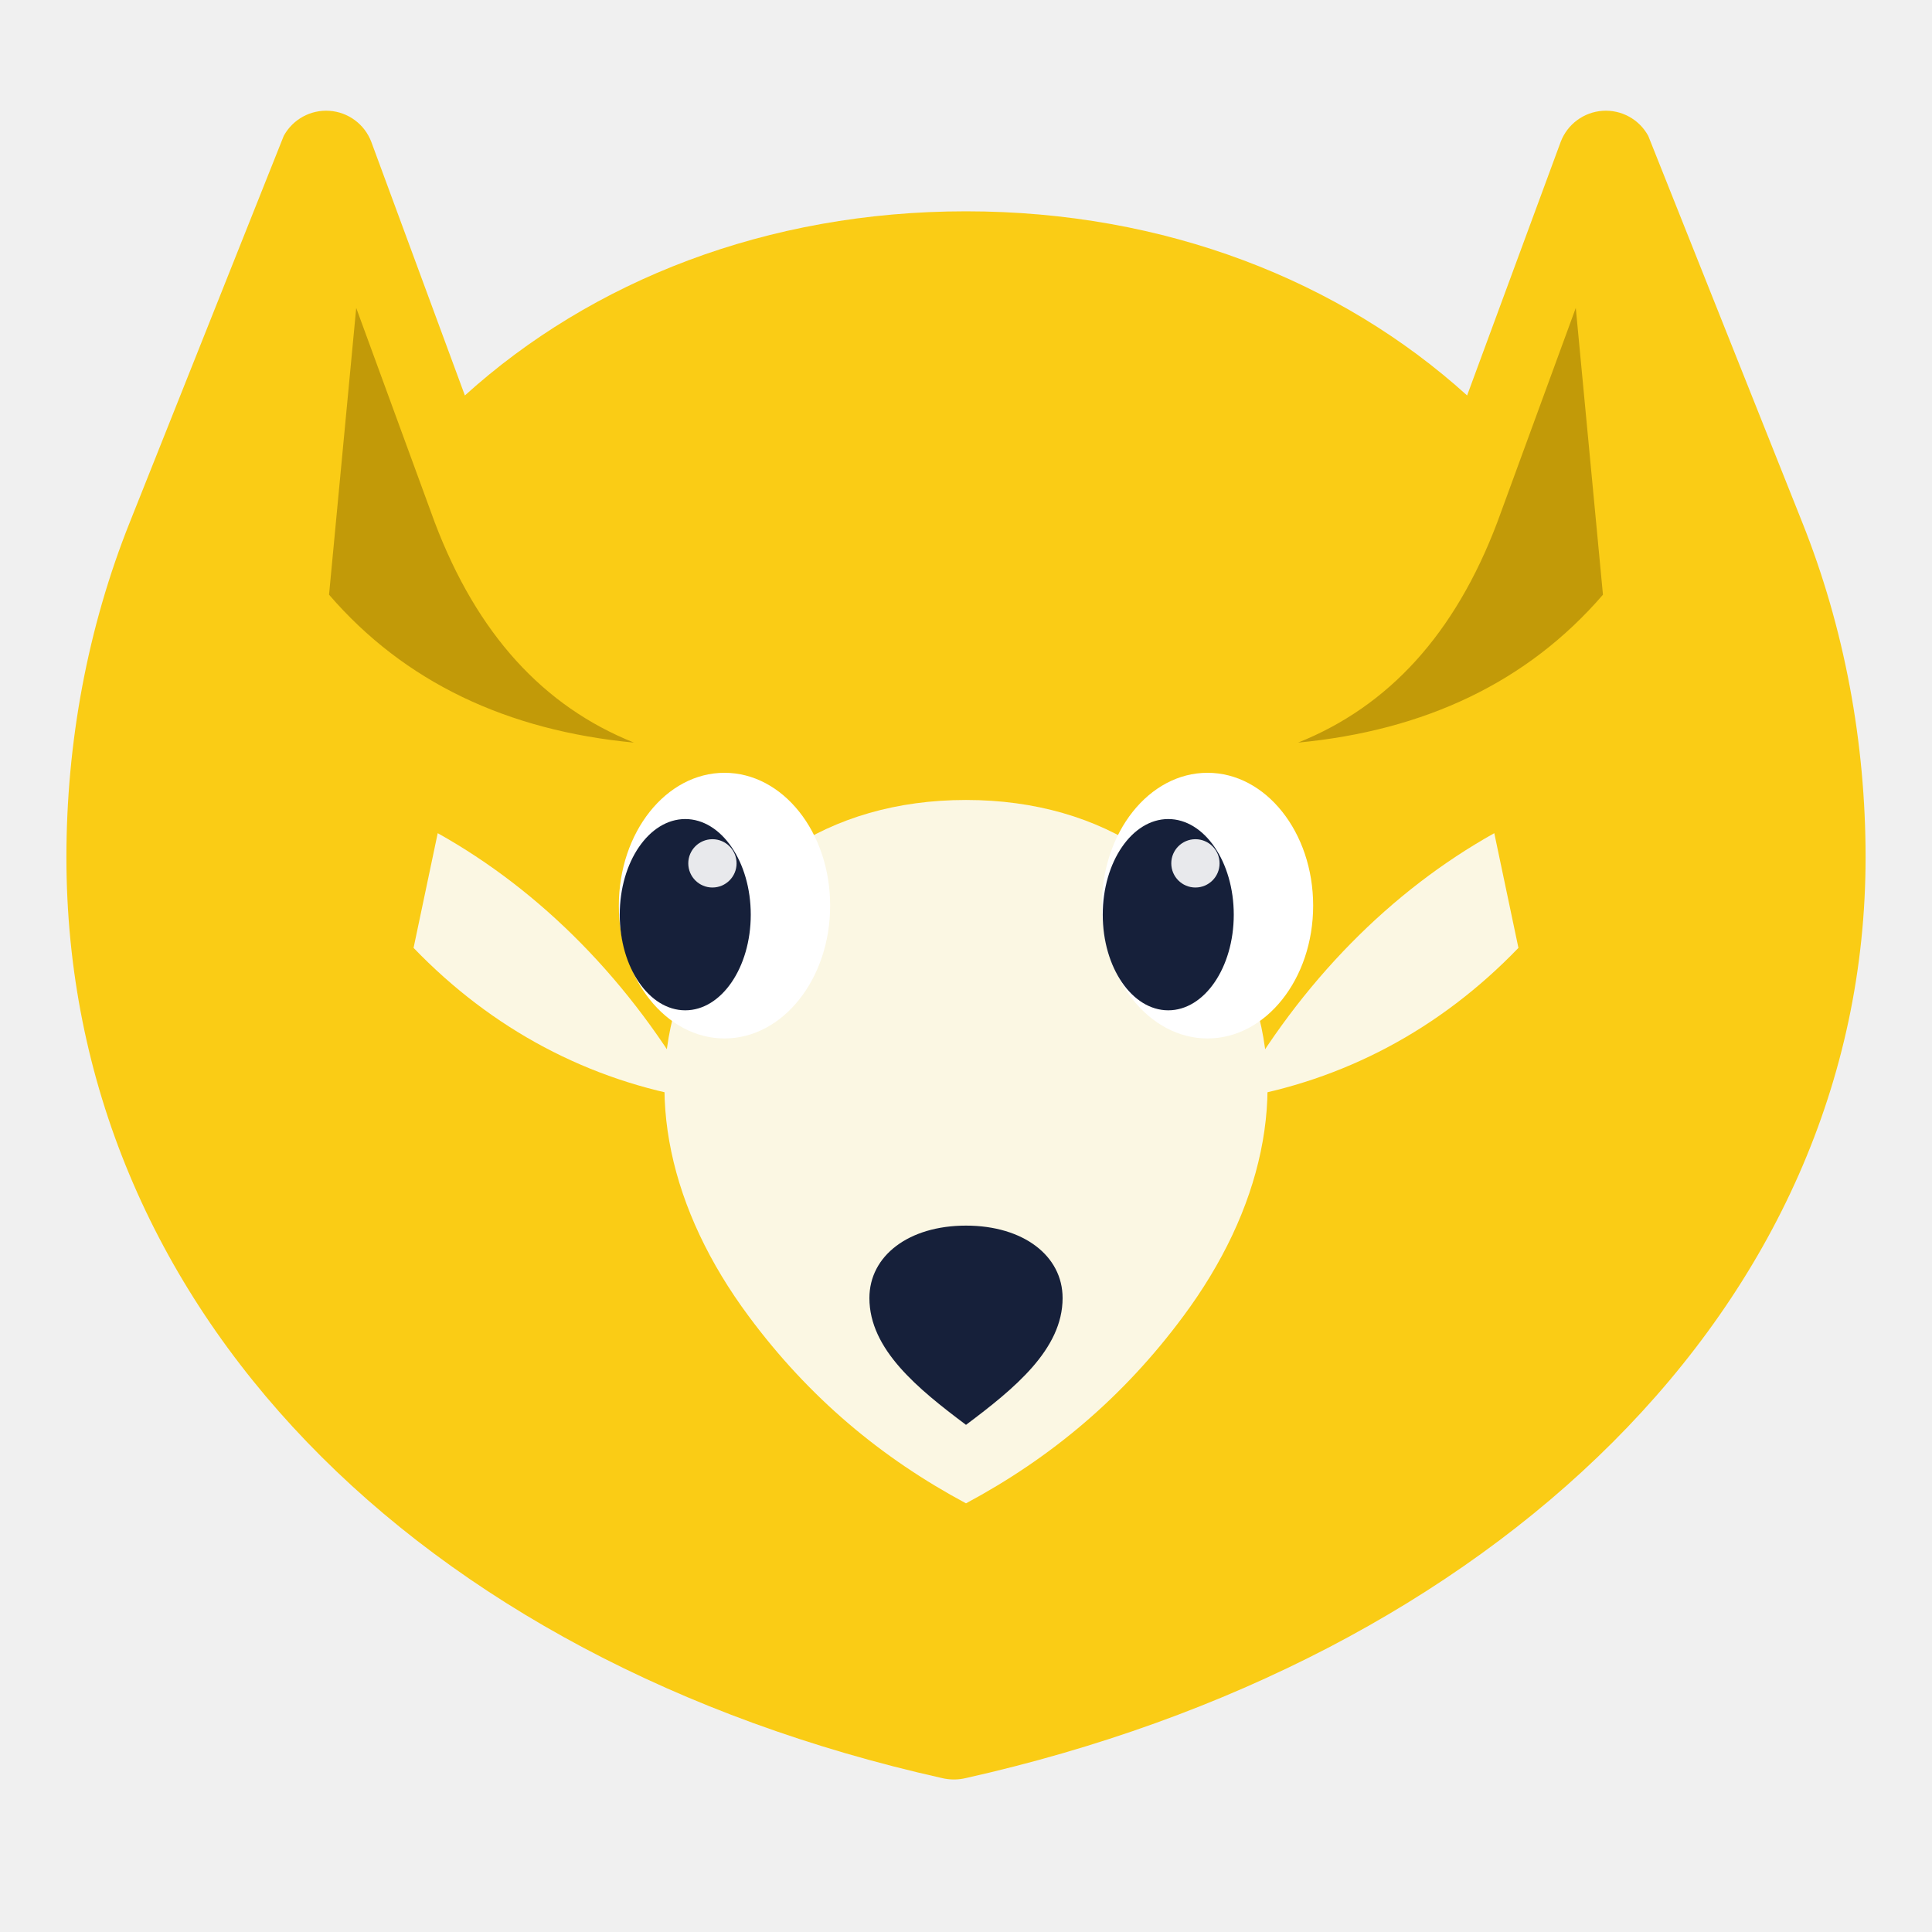
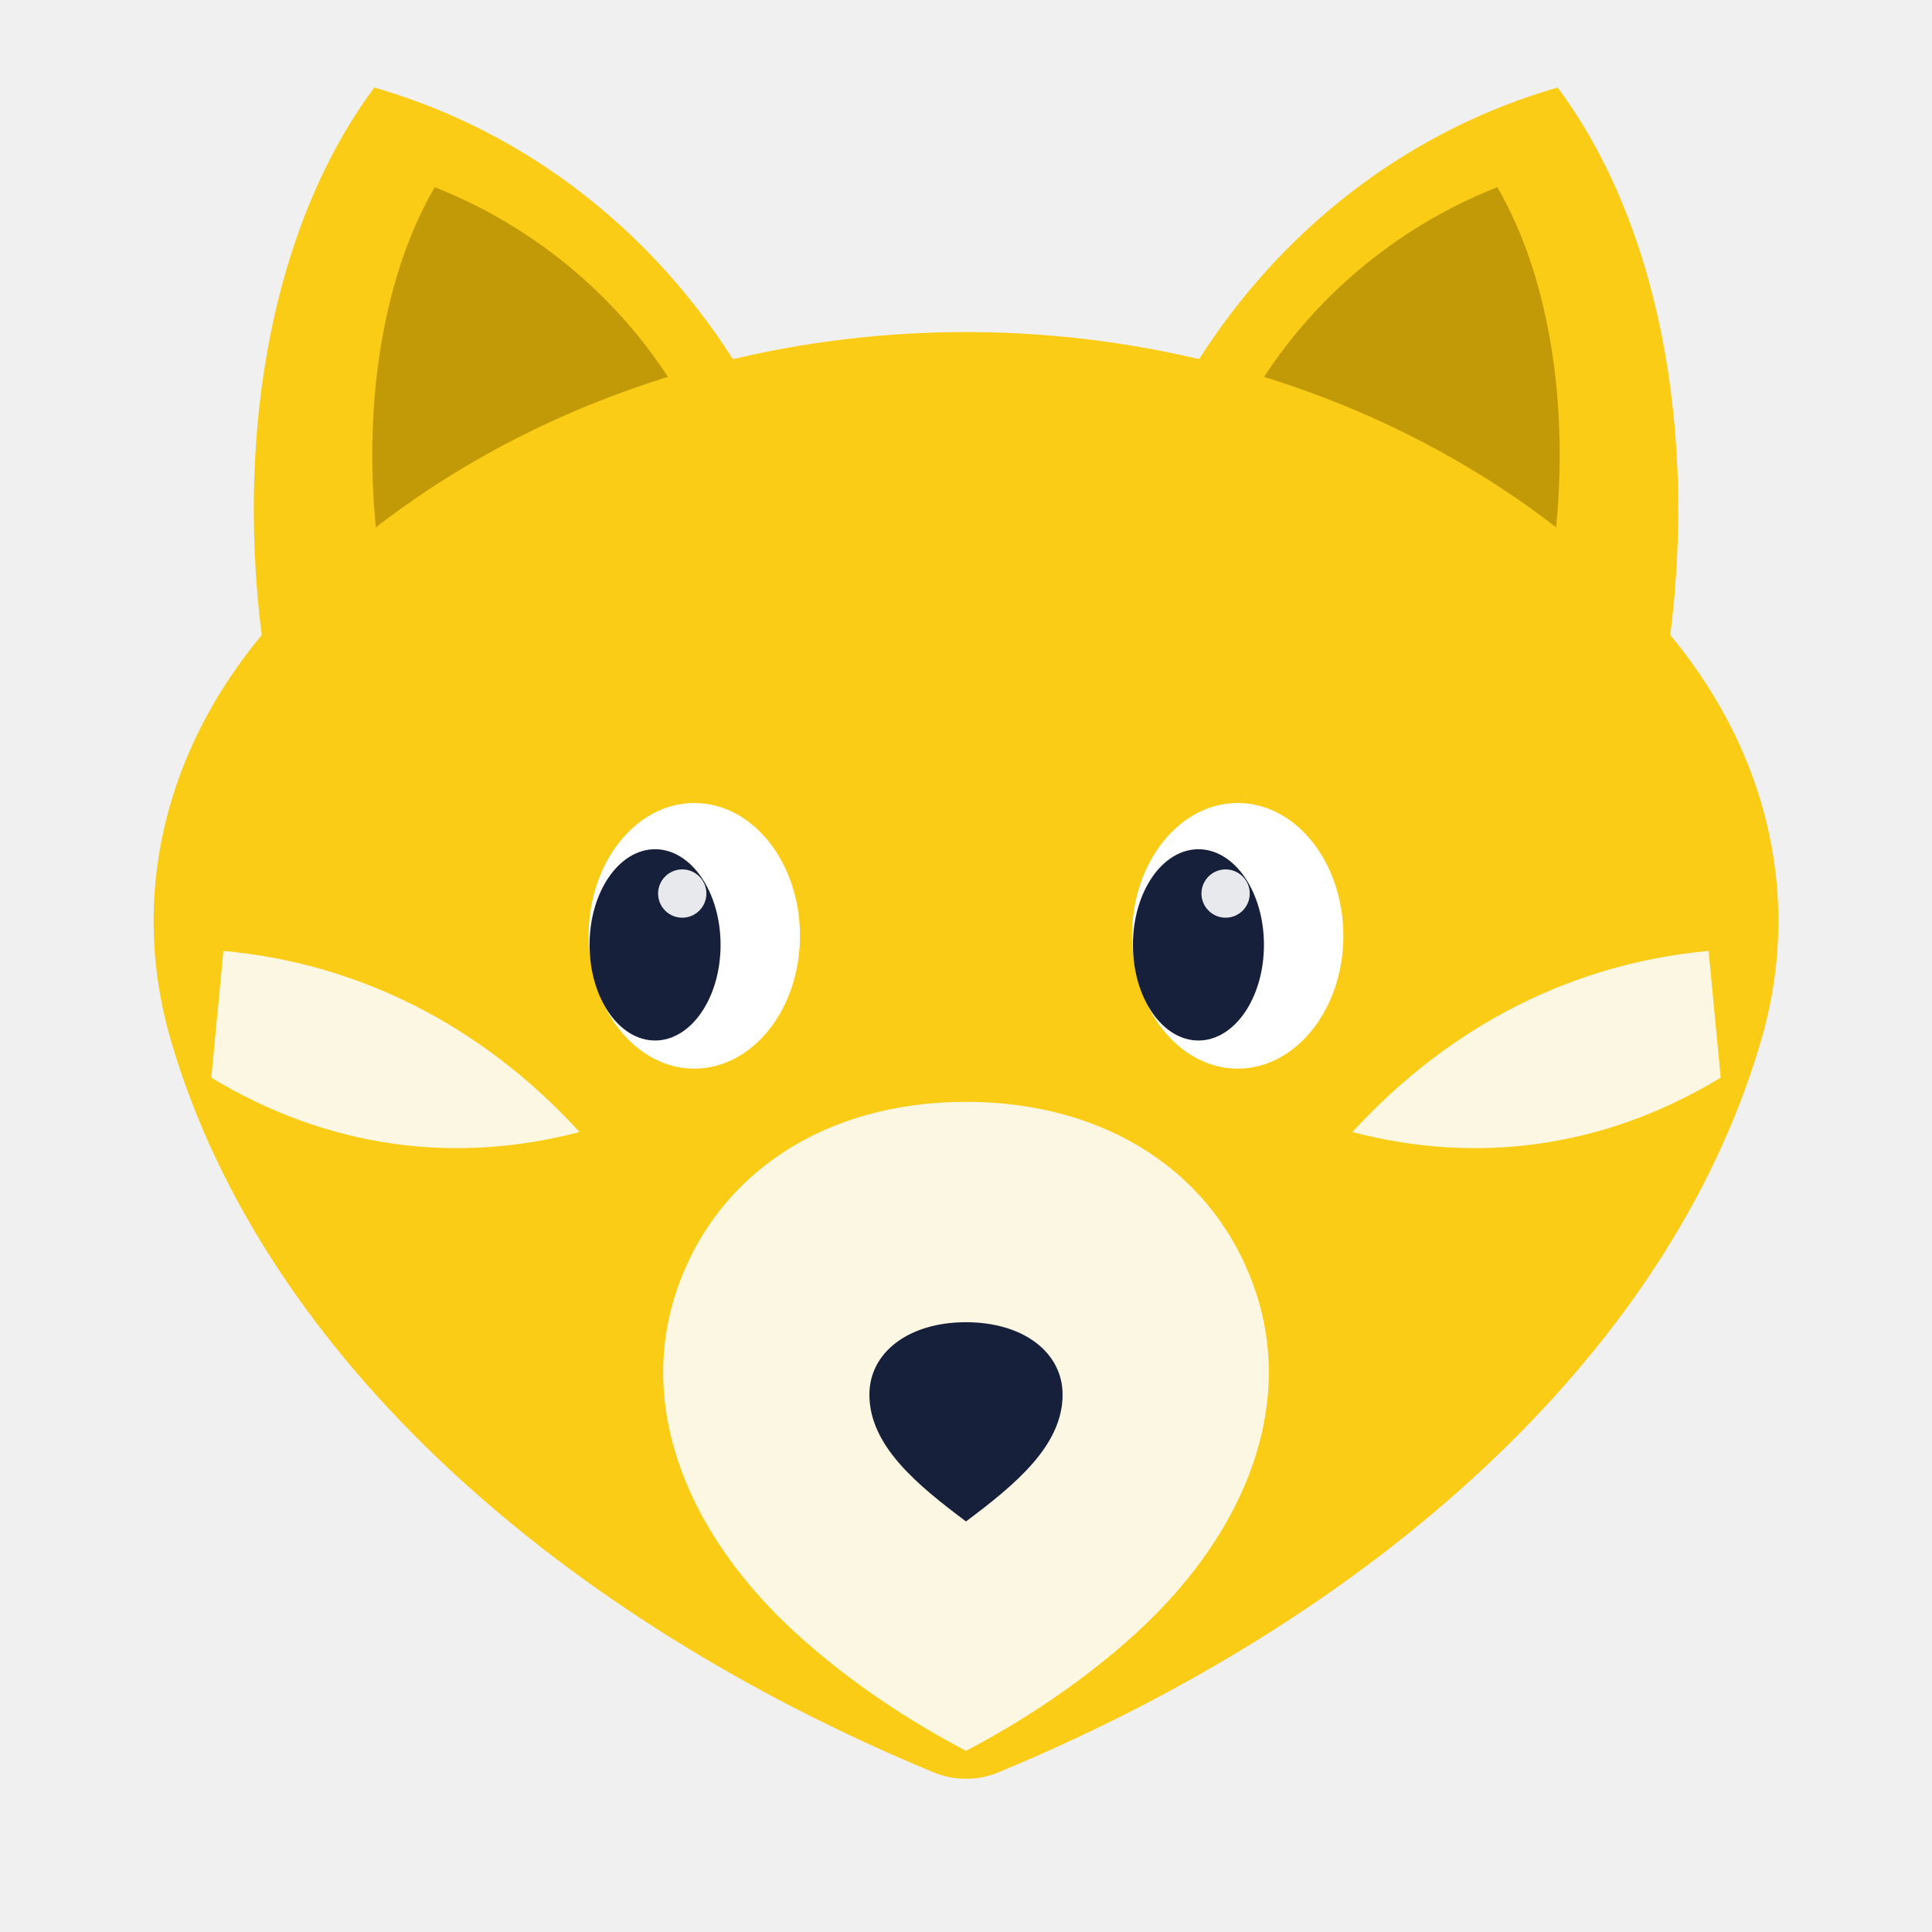
<svg xmlns="http://www.w3.org/2000/svg" viewBox="0 0 64 64" role="img" aria-label="Renard Foox">
-   <path d="M32 7c6.6 0 12.4 2.3 16.6 6.1l3.1-8.4a1.6 1.6 0 0 1 2.9-.2l5.1 12.8c1.4 3.5 2.1 7.3 2.1 11.1 0 14.9-12.4 26.6-29.8 30.5a1.7 1.7 0 0 1-.8 0C13.8 55 2.2 43.3 2.2 28.4c0-3.8.7-7.6 2.1-11.1L9.4 4.5a1.6 1.6 0 0 1 2.9.2l3.1 8.4C19.6 9.3 25.4 7 32 7z" fill="#facc15" />
-   <path d="M11.8 10.2l2.6 7.1c1.4 3.7 3.6 6.1 6.6 7.3-4.2-.4-7.6-2-10.1-4.9z" fill="#c29a08" />
-   <path d="M52.2 10.2l-2.6 7.1c-1.4 3.7-3.6 6.1-6.6 7.3 4.2-.4 7.6-2 10.1-4.9z" fill="#c29a08" />
-   <path d="M14.5 27.6c3.4 1.9 6.4 4.9 8.6 8.8-3.6-.6-6.8-2.3-9.4-5z" fill="#fbf7e3" />
-   <path d="M49.5 27.6c-3.4 1.9-6.4 4.9-8.6 8.8 3.6-.6 6.8-2.3 9.4-5z" fill="#fbf7e3" />
-   <path d="M32 26.5c4.6 0 8 2.4 9.4 6.2 1.3 3.5.4 7.4-2.2 10.9-2 2.7-4.4 4.7-7.2 6.2-2.8-1.5-5.2-3.5-7.2-6.2-2.6-3.5-3.5-7.4-2.2-10.9 1.4-3.8 4.8-6.2 9.4-6.2z" fill="#fbf7e3" />
-   <ellipse cx="24.0" cy="30.0" rx="3.5" ry="4.4" fill="#ffffff" />
-   <ellipse cx="22.7" cy="30.3" rx="2.17" ry="3.168" fill="#16203a" />
-   <circle cx="23.6" cy="28.6" r="0.8" fill="#ffffff" opacity=".9" />
-   <ellipse cx="40.0" cy="30.0" rx="3.5" ry="4.4" fill="#ffffff" />
-   <ellipse cx="38.7" cy="30.3" rx="2.17" ry="3.168" fill="#16203a" />
-   <circle cx="39.6" cy="28.6" r="0.8" fill="#ffffff" opacity=".9" />
-   <path d="M32 40.6c1.9 0 3.2 1 3.2 2.4 0 1.7-1.6 3-3.2 4.2-1.6-1.2-3.2-2.5-3.2-4.2 0-1.4 1.3-2.4 3.2-2.4z" fill="#16203a" />
+   <path d="M8.9 22.6C7.6 15 8.9 7.6 12.4 2.9C18.3 4.6 23.2 8.9 25.9 14.9C22.4 19.3 17.2 22.2 8.9 22.6Z" fill="#facc15" />
+   <path d="M55.1 22.6C56.4 15 55.1 7.6 51.6 2.9C45.7 4.6 40.8 8.9 38.1 14.9C41.6 19.3 46.8 22.2 55.1 22.6Z" fill="#facc15" />
+   <path d="M12.6 18.7C11.9 13.9 12.6 9.3 14.4 6.2C18.2 7.7 21.4 10.6 23.2 14.4C20.6 17 17.1 18.5 12.6 18.7Z" fill="#c29a08" />
+   <path d="M51.4 18.7C52.1 13.9 51.4 9.3 49.6 6.2C45.8 7.7 42.6 10.6 40.8 14.4C43.4 17 46.9 18.5 51.4 18.7Z" fill="#c29a08" />
+   <path d="M32 11C40.5 11 48.6 14.2 54.2 19.8C58.3 23.9 59.9 29.3 58.3 34.6C55.2 45 45.4 53.6 33.1 58.7a2.8 2.8 0 0 1-2.2 0C18.6 53.6 8.8 45 5.7 34.6C4.1 29.3 5.7 23.9 9.8 19.8C15.4 14.2 23.5 11 32 11Z" fill="#facc15" />
+   <path d="M7.4 31.5C11.8 31.9 15.9 33.9 19.2 37.5C15 38.6 10.8 38 7 35.7Z" fill="#fbf7e3" />
+   <path d="M56.6 31.5C52.2 31.9 48.1 33.9 44.8 37.5C49 38.6 53.2 38 57 35.7Z" fill="#fbf7e3" />
+   <path d="M32 36.5C36.7 36.5 40.3 38.9 41.6 42.8C42.9 46.7 41.2 51 37.3 54.4C35.7 55.8 33.9 57 32 58C30.1 57 28.3 55.8 26.7 54.4C22.8 51 21.1 46.7 22.4 42.8C23.7 38.9 27.3 36.5 32 36.5Z" fill="#fbf7e3" />
+   <ellipse cx="23.0" cy="31.0" rx="3.5" ry="4.4" fill="#ffffff" />
+   <ellipse cx="21.7" cy="31.3" rx="2.17" ry="3.168" fill="#16203a" />
+   <circle cx="22.6" cy="29.6" r="0.8" fill="#ffffff" opacity=".9" />
+   <ellipse cx="41.0" cy="31.0" rx="3.5" ry="4.4" fill="#ffffff" />
+   <ellipse cx="39.7" cy="31.3" rx="2.17" ry="3.168" fill="#16203a" />
+   <circle cx="40.6" cy="29.6" r="0.8" fill="#ffffff" opacity=".9" />
+   <path d="M32 43.8c1.9 0 3.2 1 3.2 2.4 0 1.7-1.6 3-3.2 4.2-1.6-1.2-3.2-2.5-3.2-4.2 0-1.4 1.3-2.4 3.2-2.4z" fill="#16203a" />
</svg>
